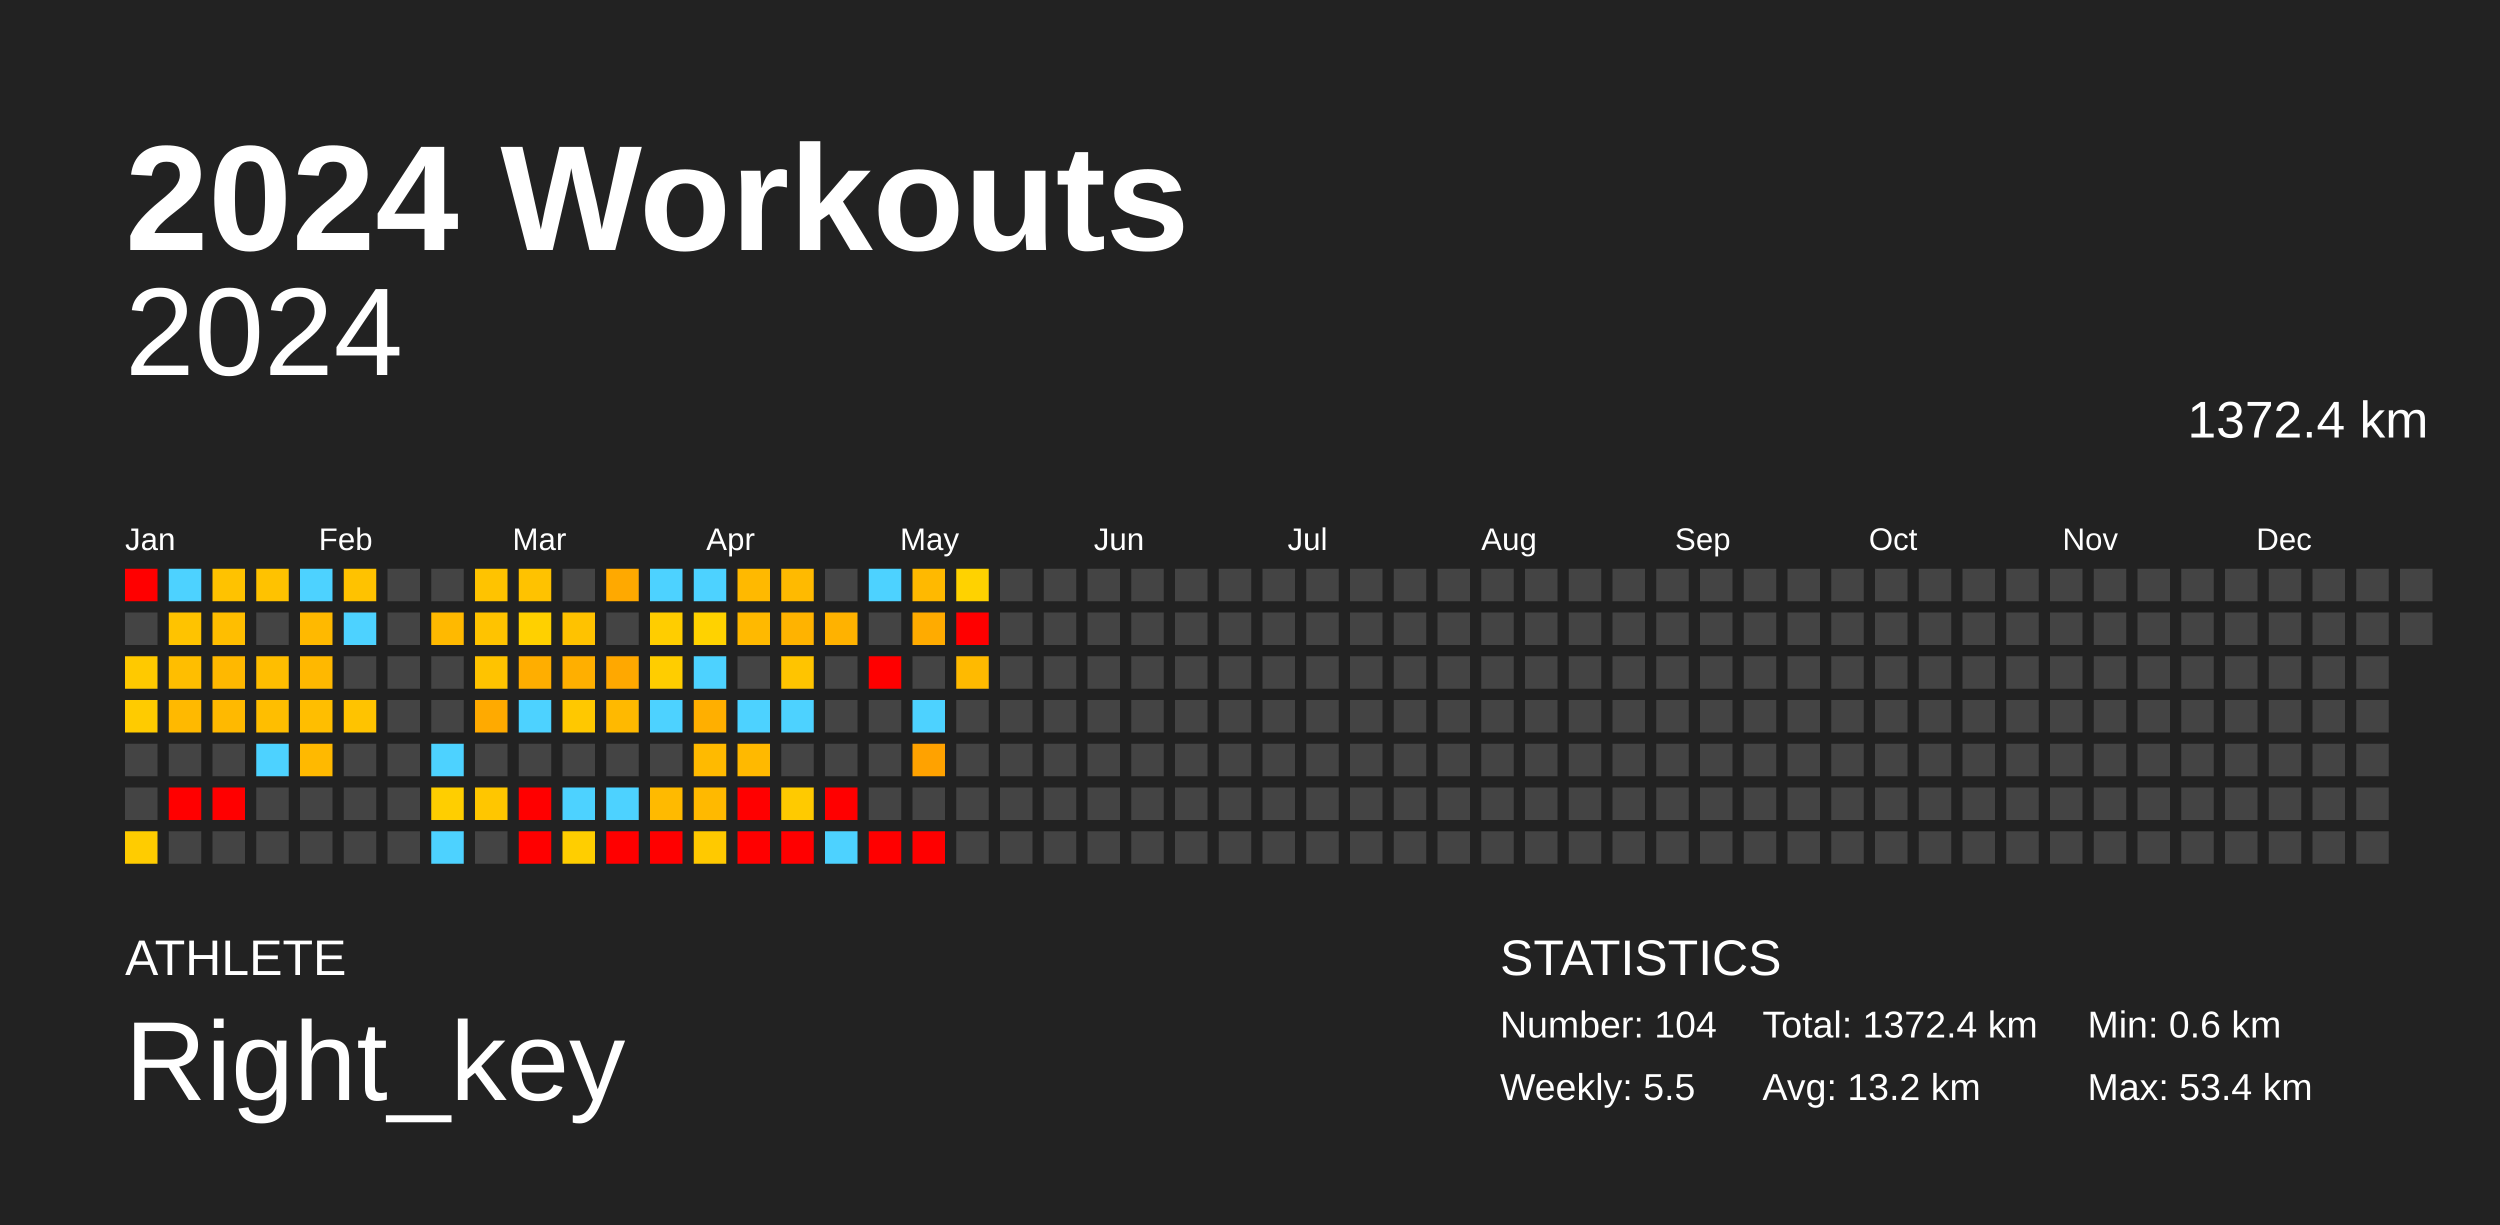
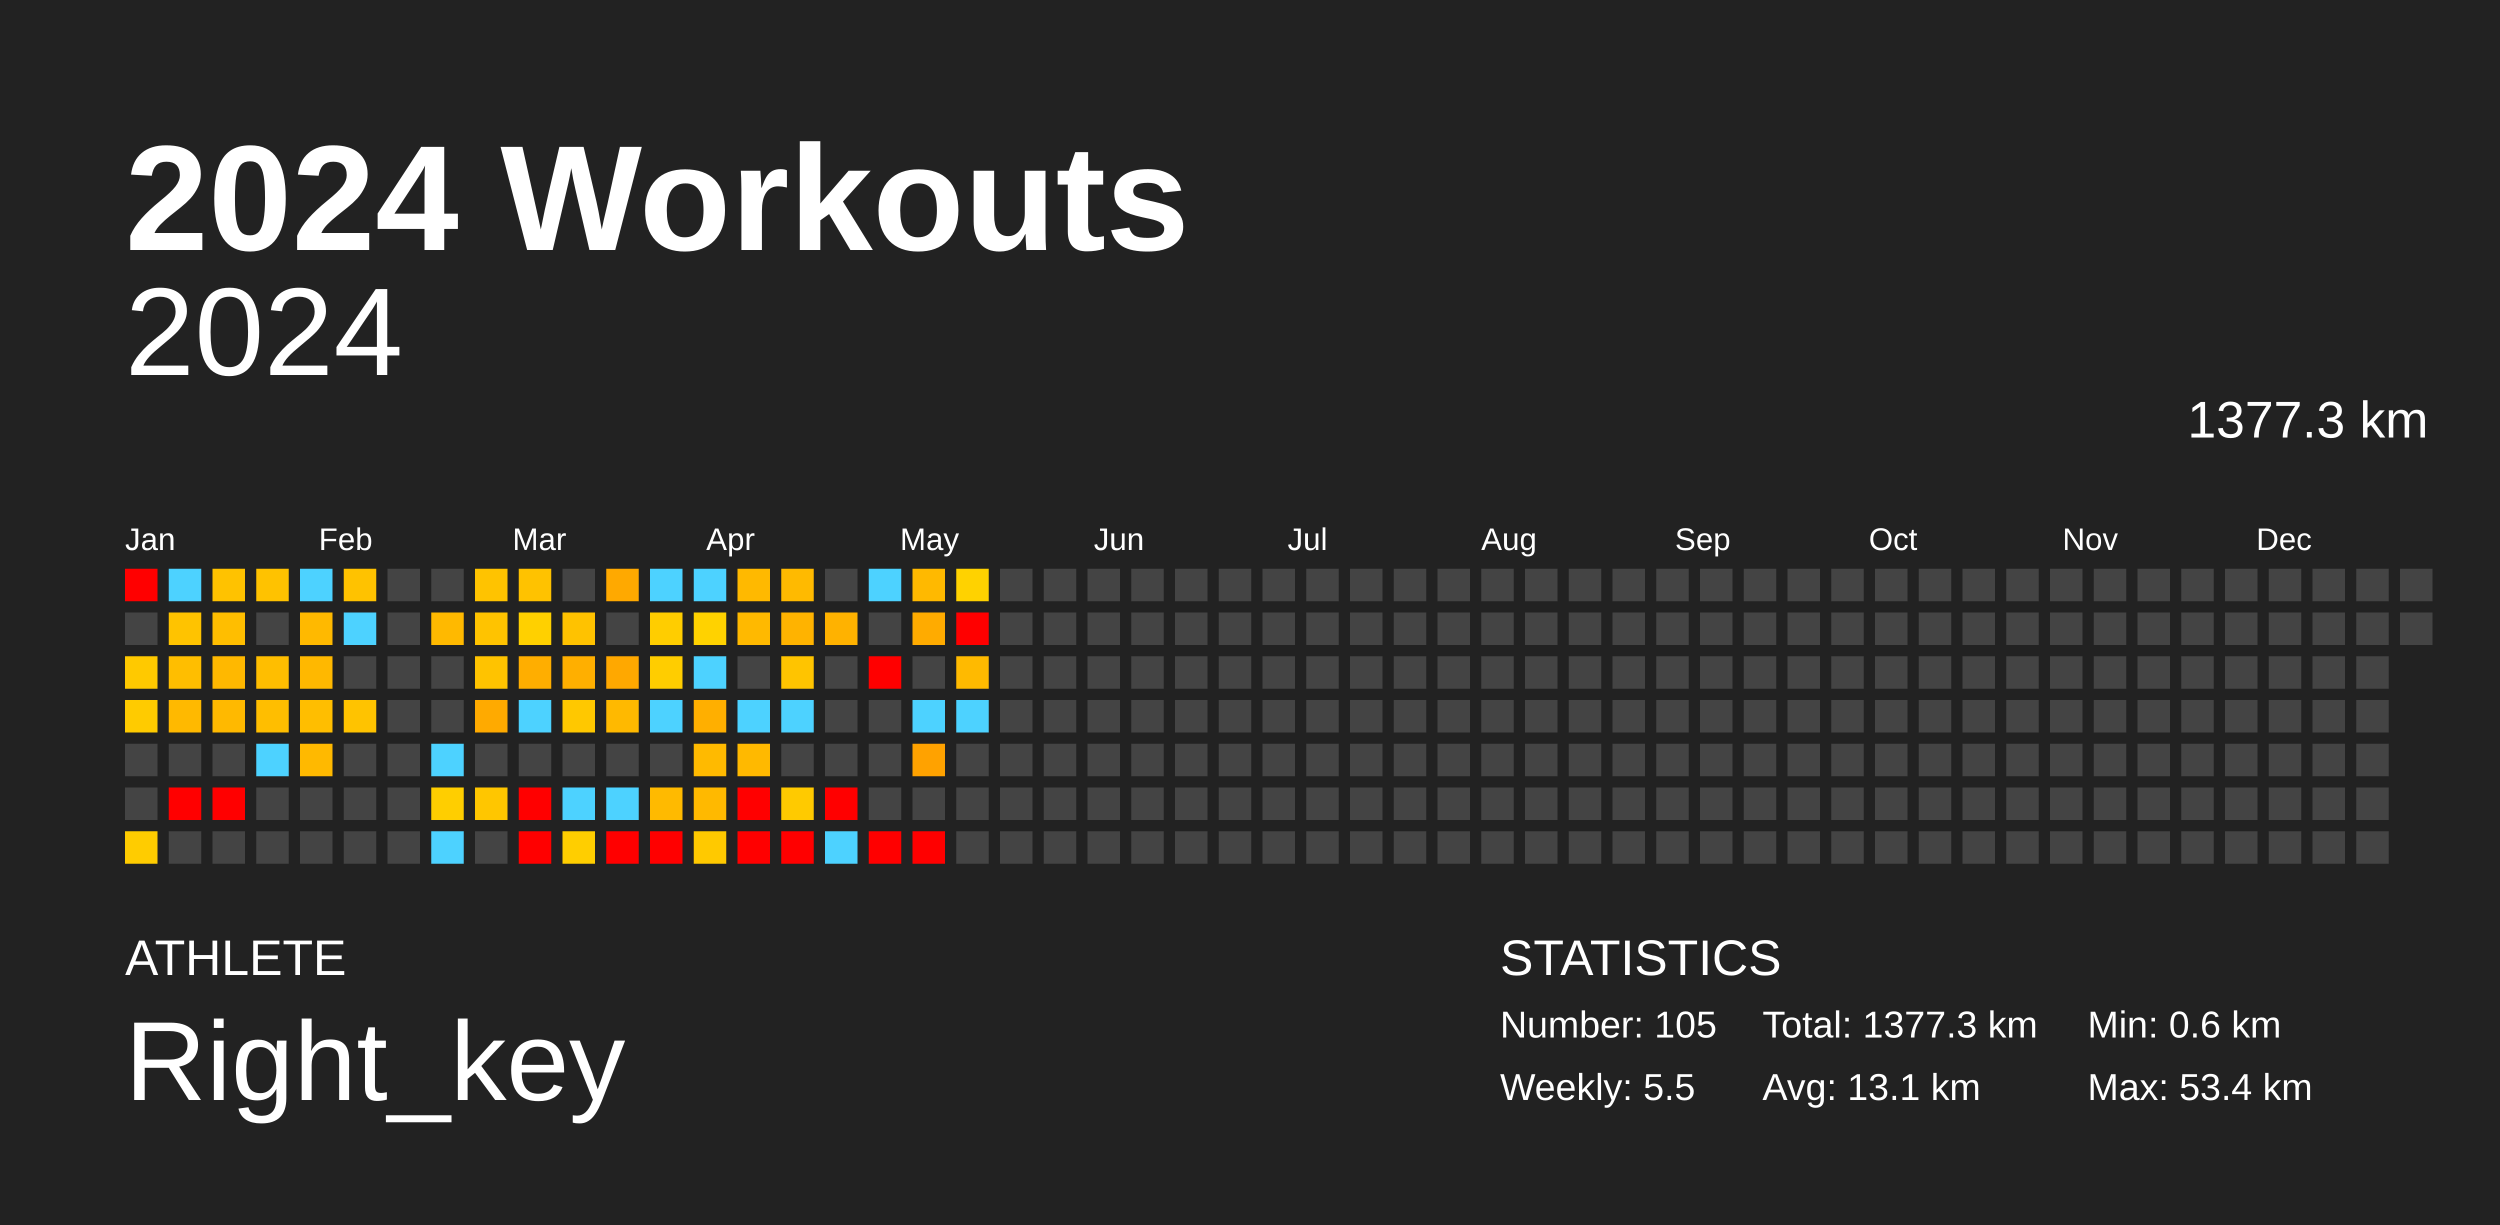
<svg xmlns="http://www.w3.org/2000/svg" baseProfile="full" height="98mm" version="1.1" viewBox="0,0,200,98" width="200mm">
  <defs />
  <rect fill="#222222" height="98" width="200" x="0" y="0" />
  <text fill="#FFFFFF" style="font-size:12px; font-family:Arial; font-weight:bold;" x="10" y="20">2024 Workouts</text>
  <text fill="#FFFFFF" style="font-size:4px; font-family:Arial" x="10" y="78">ATHLETE</text>
  <text fill="#FFFFFF" style="font-size:9px; font-family:Arial" x="10" y="88">Right_key</text>
  <text fill="#FFFFFF" style="font-size:4px; font-family:Arial" x="120" y="78">STATISTICS</text>
-   <text fill="#FFFFFF" style="font-size:3px; font-family:Arial" x="120" y="83">Number: 104</text>
+   <text fill="#FFFFFF" style="font-size:3px; font-family:Arial" x="120" y="83">Number: 105</text>
  <text fill="#FFFFFF" style="font-size:3px; font-family:Arial" x="120" y="88">Weekly: 5.5</text>
-   <text fill="#FFFFFF" style="font-size:3px; font-family:Arial" x="141" y="83">Total: 1372.4 km</text>
-   <text fill="#FFFFFF" style="font-size:3px; font-family:Arial" x="141" y="88">Avg: 13.2 km</text>
+   <text fill="#FFFFFF" style="font-size:3px; font-family:Arial" x="141" y="83">Total: 1377.3 km</text>
+   <text fill="#FFFFFF" style="font-size:3px; font-family:Arial" x="141" y="88">Avg: 13.1 km</text>
  <text fill="#FFFFFF" style="font-size:3px; font-family:Arial" x="167" y="83">Min: 0.6 km</text>
  <text fill="#FFFFFF" style="font-size:3px; font-family:Arial" x="167" y="88">Max: 53.4 km</text>
  <text alignment-baseline="hanging" fill="#FFFFFF" style="font-size:10.0px; font-family:Arial;" x="10" y="30">2024</text>
-   <text alignment-baseline="hanging" fill="#FFFFFF" style="font-size:4.125px; font-family:Arial;" x="175" y="35">1372.4 km</text>
+   <text alignment-baseline="hanging" fill="#FFFFFF" style="font-size:4.125px; font-family:Arial;" x="175" y="35">1377.3 km</text>
  <text fill="#FFFFFF" style="font-size:2.5px; font-family:Arial" x="10.0" y="44">Jan</text>
  <text fill="#FFFFFF" style="font-size:2.5px; font-family:Arial" x="25.5" y="44">Feb</text>
  <text fill="#FFFFFF" style="font-size:2.5px; font-family:Arial" x="41.0" y="44">Mar</text>
  <text fill="#FFFFFF" style="font-size:2.5px; font-family:Arial" x="56.5" y="44">Apr</text>
  <text fill="#FFFFFF" style="font-size:2.5px; font-family:Arial" x="72.0" y="44">May</text>
  <text fill="#FFFFFF" style="font-size:2.5px; font-family:Arial" x="87.5" y="44">Jun</text>
  <text fill="#FFFFFF" style="font-size:2.5px; font-family:Arial" x="103.0" y="44">Jul</text>
  <text fill="#FFFFFF" style="font-size:2.5px; font-family:Arial" x="118.5" y="44">Aug</text>
  <text fill="#FFFFFF" style="font-size:2.5px; font-family:Arial" x="134.0" y="44">Sep</text>
  <text fill="#FFFFFF" style="font-size:2.5px; font-family:Arial" x="149.5" y="44">Oct</text>
  <text fill="#FFFFFF" style="font-size:2.5px; font-family:Arial" x="165.0" y="44">Nov</text>
  <text fill="#FFFFFF" style="font-size:2.5px; font-family:Arial" x="180.5" y="44">Dec</text>
  <rect fill="red" height="2.6" width="2.6" x="10.0" y="45.5" />
  <rect fill="#444444" height="2.6" width="2.6" x="10.0" y="49.0" />
  <rect fill="#ffc900" height="2.6" width="2.6" x="10.0" y="52.5" />
  <rect fill="#ffcb00" height="2.6" width="2.6" x="10.0" y="56.0" />
  <rect fill="#444444" height="2.6" width="2.6" x="10.0" y="59.5" />
  <rect fill="#444444" height="2.6" width="2.6" x="10.0" y="63.0" />
  <rect fill="#ffcc00" height="2.6" width="2.6" x="10.0" y="66.5" />
  <rect fill="#4dd2ff" height="2.6" width="2.6" x="13.5" y="45.5" />
  <rect fill="#ffc300" height="2.6" width="2.6" x="13.5" y="49.0" />
  <rect fill="#ffbe00" height="2.6" width="2.6" x="13.5" y="52.5" />
  <rect fill="#ffb900" height="2.6" width="2.6" x="13.5" y="56.0" />
  <rect fill="#444444" height="2.6" width="2.6" x="13.5" y="59.5" />
  <rect fill="red" height="2.6" width="2.6" x="13.5" y="63.0" />
  <rect fill="#444444" height="2.6" width="2.6" x="13.5" y="66.5" />
  <rect fill="#ffc200" height="2.6" width="2.6" x="17.0" y="45.5" />
  <rect fill="#ffbe00" height="2.6" width="2.6" x="17.0" y="49.0" />
  <rect fill="#ffb800" height="2.6" width="2.6" x="17.0" y="52.5" />
  <rect fill="#ffb900" height="2.6" width="2.6" x="17.0" y="56.0" />
  <rect fill="#444444" height="2.6" width="2.6" x="17.0" y="59.5" />
  <rect fill="red" height="2.6" width="2.6" x="17.0" y="63.0" />
  <rect fill="#444444" height="2.6" width="2.6" x="17.0" y="66.5" />
  <rect fill="#ffc200" height="2.6" width="2.6" x="20.5" y="45.5" />
  <rect fill="#444444" height="2.6" width="2.6" x="20.5" y="49.0" />
  <rect fill="#ffbe00" height="2.6" width="2.6" x="20.5" y="52.5" />
  <rect fill="#ffbe00" height="2.6" width="2.6" x="20.5" y="56.0" />
  <rect fill="#4dd2ff" height="2.6" width="2.6" x="20.5" y="59.5" />
  <rect fill="#444444" height="2.6" width="2.6" x="20.5" y="63.0" />
  <rect fill="#444444" height="2.6" width="2.6" x="20.5" y="66.5" />
  <rect fill="#4dd2ff" height="2.6" width="2.6" x="24.0" y="45.5" />
  <rect fill="#ffb900" height="2.6" width="2.6" x="24.0" y="49.0" />
  <rect fill="#ffb800" height="2.6" width="2.6" x="24.0" y="52.5" />
  <rect fill="#ffbe00" height="2.6" width="2.6" x="24.0" y="56.0" />
  <rect fill="#ffb900" height="2.6" width="2.6" x="24.0" y="59.5" />
  <rect fill="#444444" height="2.6" width="2.6" x="24.0" y="63.0" />
  <rect fill="#444444" height="2.6" width="2.6" x="24.0" y="66.5" />
  <rect fill="#ffc200" height="2.6" width="2.6" x="27.5" y="45.5" />
  <rect fill="#4dd2ff" height="2.6" width="2.6" x="27.5" y="49.0" />
  <rect fill="#444444" height="2.6" width="2.6" x="27.5" y="52.5" />
  <rect fill="#ffc300" height="2.6" width="2.6" x="27.5" y="56.0" />
  <rect fill="#444444" height="2.6" width="2.6" x="27.5" y="59.5" />
  <rect fill="#444444" height="2.6" width="2.6" x="27.5" y="63.0" />
  <rect fill="#444444" height="2.6" width="2.6" x="27.5" y="66.5" />
  <rect fill="#444444" height="2.6" width="2.6" x="31.0" y="45.5" />
  <rect fill="#444444" height="2.6" width="2.6" x="31.0" y="49.0" />
  <rect fill="#444444" height="2.6" width="2.6" x="31.0" y="52.5" />
  <rect fill="#444444" height="2.6" width="2.6" x="31.0" y="56.0" />
  <rect fill="#444444" height="2.6" width="2.6" x="31.0" y="59.5" />
  <rect fill="#444444" height="2.6" width="2.6" x="31.0" y="63.0" />
  <rect fill="#444444" height="2.6" width="2.6" x="31.0" y="66.5" />
  <rect fill="#444444" height="2.6" width="2.6" x="34.5" y="45.5" />
  <rect fill="#ffb900" height="2.6" width="2.6" x="34.5" y="49.0" />
  <rect fill="#444444" height="2.6" width="2.6" x="34.5" y="52.5" />
  <rect fill="#444444" height="2.6" width="2.6" x="34.5" y="56.0" />
  <rect fill="#4dd2ff" height="2.6" width="2.6" x="34.5" y="59.5" />
  <rect fill="#ffce00" height="2.6" width="2.6" x="34.5" y="63.0" />
  <rect fill="#4dd2ff" height="2.6" width="2.6" x="34.5" y="66.5" />
  <rect fill="#ffc300" height="2.6" width="2.6" x="38.0" y="45.5" />
  <rect fill="#ffc300" height="2.6" width="2.6" x="38.0" y="49.0" />
  <rect fill="#ffc300" height="2.6" width="2.6" x="38.0" y="52.5" />
  <rect fill="#ffaa00" height="2.6" width="2.6" x="38.0" y="56.0" />
  <rect fill="#444444" height="2.6" width="2.6" x="38.0" y="59.5" />
  <rect fill="#ffc600" height="2.6" width="2.6" x="38.0" y="63.0" />
  <rect fill="#444444" height="2.6" width="2.6" x="38.0" y="66.5" />
  <rect fill="#ffc200" height="2.6" width="2.6" x="41.5" y="45.5" />
  <rect fill="#ffd000" height="2.6" width="2.6" x="41.5" y="49.0" />
  <rect fill="#ffae00" height="2.6" width="2.6" x="41.5" y="52.5" />
  <rect fill="#4dd2ff" height="2.6" width="2.6" x="41.5" y="56.0" />
  <rect fill="#444444" height="2.6" width="2.6" x="41.5" y="59.5" />
  <rect fill="red" height="2.6" width="2.6" x="41.5" y="63.0" />
  <rect fill="red" height="2.6" width="2.6" x="41.5" y="66.5" />
  <rect fill="#444444" height="2.6" width="2.6" x="45.0" y="45.5" />
  <rect fill="#ffc200" height="2.6" width="2.6" x="45.0" y="49.0" />
  <rect fill="#ffaf00" height="2.6" width="2.6" x="45.0" y="52.5" />
  <rect fill="#ffc800" height="2.6" width="2.6" x="45.0" y="56.0" />
  <rect fill="#444444" height="2.6" width="2.6" x="45.0" y="59.5" />
  <rect fill="#4dd2ff" height="2.6" width="2.6" x="45.0" y="63.0" />
  <rect fill="#ffce00" height="2.6" width="2.6" x="45.0" y="66.5" />
  <rect fill="#ffa900" height="2.6" width="2.6" x="48.5" y="45.5" />
  <rect fill="#444444" height="2.6" width="2.6" x="48.5" y="49.0" />
  <rect fill="#ffa800" height="2.6" width="2.6" x="48.5" y="52.5" />
  <rect fill="#ffb900" height="2.6" width="2.6" x="48.5" y="56.0" />
  <rect fill="#444444" height="2.6" width="2.6" x="48.5" y="59.5" />
  <rect fill="#4dd2ff" height="2.6" width="2.6" x="48.5" y="63.0" />
  <rect fill="red" height="2.6" width="2.6" x="48.5" y="66.5" />
  <rect fill="#4dd2ff" height="2.6" width="2.6" x="52.0" y="45.5" />
  <rect fill="#ffcd00" height="2.6" width="2.6" x="52.0" y="49.0" />
  <rect fill="#ffcd00" height="2.6" width="2.6" x="52.0" y="52.5" />
  <rect fill="#4dd2ff" height="2.6" width="2.6" x="52.0" y="56.0" />
  <rect fill="#444444" height="2.6" width="2.6" x="52.0" y="59.5" />
  <rect fill="#ffba00" height="2.6" width="2.6" x="52.0" y="63.0" />
  <rect fill="red" height="2.6" width="2.6" x="52.0" y="66.5" />
  <rect fill="#4dd2ff" height="2.6" width="2.6" x="55.5" y="45.5" />
  <rect fill="#ffd200" height="2.6" width="2.6" x="55.5" y="49.0" />
  <rect fill="#4dd2ff" height="2.6" width="2.6" x="55.5" y="52.5" />
  <rect fill="#ffaf00" height="2.6" width="2.6" x="55.5" y="56.0" />
  <rect fill="#ffba00" height="2.6" width="2.6" x="55.5" y="59.5" />
  <rect fill="#ffb900" height="2.6" width="2.6" x="55.5" y="63.0" />
  <rect fill="#ffc900" height="2.6" width="2.6" x="55.5" y="66.5" />
  <rect fill="#ffb900" height="2.6" width="2.6" x="59.0" y="45.5" />
  <rect fill="#ffb900" height="2.6" width="2.6" x="59.0" y="49.0" />
  <rect fill="#444444" height="2.6" width="2.6" x="59.0" y="52.5" />
  <rect fill="#4dd2ff" height="2.6" width="2.6" x="59.0" y="56.0" />
  <rect fill="#ffb900" height="2.6" width="2.6" x="59.0" y="59.5" />
  <rect fill="red" height="2.6" width="2.6" x="59.0" y="63.0" />
  <rect fill="red" height="2.6" width="2.6" x="59.0" y="66.5" />
  <rect fill="#ffba00" height="2.6" width="2.6" x="62.5" y="45.5" />
  <rect fill="#ffb300" height="2.6" width="2.6" x="62.5" y="49.0" />
  <rect fill="#ffc400" height="2.6" width="2.6" x="62.5" y="52.5" />
  <rect fill="#4dd2ff" height="2.6" width="2.6" x="62.5" y="56.0" />
  <rect fill="#444444" height="2.6" width="2.6" x="62.5" y="59.5" />
  <rect fill="#ffca00" height="2.6" width="2.6" x="62.5" y="63.0" />
  <rect fill="red" height="2.6" width="2.6" x="62.5" y="66.5" />
  <rect fill="#444444" height="2.6" width="2.6" x="66.0" y="45.5" />
  <rect fill="#ffb200" height="2.6" width="2.6" x="66.0" y="49.0" />
  <rect fill="#444444" height="2.6" width="2.6" x="66.0" y="52.5" />
  <rect fill="#444444" height="2.6" width="2.6" x="66.0" y="56.0" />
  <rect fill="#444444" height="2.6" width="2.6" x="66.0" y="59.5" />
  <rect fill="red" height="2.6" width="2.6" x="66.0" y="63.0" />
  <rect fill="#4dd2ff" height="2.6" width="2.6" x="66.0" y="66.5" />
  <rect fill="#4dd2ff" height="2.6" width="2.6" x="69.5" y="45.5" />
  <rect fill="#444444" height="2.6" width="2.6" x="69.5" y="49.0" />
  <rect fill="red" height="2.6" width="2.6" x="69.5" y="52.5" />
  <rect fill="#444444" height="2.6" width="2.6" x="69.5" y="56.0" />
  <rect fill="#444444" height="2.6" width="2.6" x="69.5" y="59.5" />
  <rect fill="#444444" height="2.6" width="2.6" x="69.5" y="63.0" />
  <rect fill="red" height="2.6" width="2.6" x="69.5" y="66.5" />
  <rect fill="#ffb900" height="2.6" width="2.6" x="73.0" y="45.5" />
  <rect fill="#ffab00" height="2.6" width="2.6" x="73.0" y="49.0" />
  <rect fill="#444444" height="2.6" width="2.6" x="73.0" y="52.5" />
  <rect fill="#4dd2ff" height="2.6" width="2.6" x="73.0" y="56.0" />
  <rect fill="#ffa200" height="2.6" width="2.6" x="73.0" y="59.5" />
  <rect fill="#444444" height="2.6" width="2.6" x="73.0" y="63.0" />
  <rect fill="red" height="2.6" width="2.6" x="73.0" y="66.5" />
  <rect fill="#ffd200" height="2.6" width="2.6" x="76.5" y="45.5" />
  <rect fill="red" height="2.6" width="2.6" x="76.5" y="49.0" />
  <rect fill="#ffba00" height="2.6" width="2.6" x="76.5" y="52.5" />
-   <rect fill="#444444" height="2.6" width="2.6" x="76.5" y="56.0" />
+   <rect fill="#4dd2ff" height="2.6" width="2.6" x="76.5" y="56.0" />
  <rect fill="#444444" height="2.6" width="2.6" x="76.5" y="59.5" />
  <rect fill="#444444" height="2.6" width="2.6" x="76.5" y="63.0" />
  <rect fill="#444444" height="2.6" width="2.6" x="76.5" y="66.5" />
  <rect fill="#444444" height="2.6" width="2.6" x="80.0" y="45.5" />
  <rect fill="#444444" height="2.6" width="2.6" x="80.0" y="49.0" />
  <rect fill="#444444" height="2.6" width="2.6" x="80.0" y="52.5" />
  <rect fill="#444444" height="2.6" width="2.6" x="80.0" y="56.0" />
  <rect fill="#444444" height="2.6" width="2.6" x="80.0" y="59.5" />
  <rect fill="#444444" height="2.6" width="2.6" x="80.0" y="63.0" />
  <rect fill="#444444" height="2.6" width="2.6" x="80.0" y="66.5" />
  <rect fill="#444444" height="2.6" width="2.6" x="83.5" y="45.5" />
  <rect fill="#444444" height="2.6" width="2.6" x="83.5" y="49.0" />
  <rect fill="#444444" height="2.6" width="2.6" x="83.5" y="52.5" />
  <rect fill="#444444" height="2.6" width="2.6" x="83.5" y="56.0" />
  <rect fill="#444444" height="2.6" width="2.6" x="83.5" y="59.5" />
  <rect fill="#444444" height="2.6" width="2.6" x="83.5" y="63.0" />
  <rect fill="#444444" height="2.6" width="2.6" x="83.5" y="66.5" />
  <rect fill="#444444" height="2.6" width="2.6" x="87.0" y="45.5" />
  <rect fill="#444444" height="2.6" width="2.6" x="87.0" y="49.0" />
  <rect fill="#444444" height="2.6" width="2.6" x="87.0" y="52.5" />
  <rect fill="#444444" height="2.6" width="2.6" x="87.0" y="56.0" />
  <rect fill="#444444" height="2.6" width="2.6" x="87.0" y="59.5" />
  <rect fill="#444444" height="2.6" width="2.6" x="87.0" y="63.0" />
  <rect fill="#444444" height="2.6" width="2.6" x="87.0" y="66.5" />
  <rect fill="#444444" height="2.6" width="2.6" x="90.5" y="45.5" />
  <rect fill="#444444" height="2.6" width="2.6" x="90.5" y="49.0" />
  <rect fill="#444444" height="2.6" width="2.6" x="90.5" y="52.5" />
  <rect fill="#444444" height="2.6" width="2.6" x="90.5" y="56.0" />
  <rect fill="#444444" height="2.6" width="2.6" x="90.5" y="59.5" />
  <rect fill="#444444" height="2.6" width="2.6" x="90.5" y="63.0" />
  <rect fill="#444444" height="2.6" width="2.6" x="90.5" y="66.5" />
  <rect fill="#444444" height="2.6" width="2.6" x="94.0" y="45.5" />
  <rect fill="#444444" height="2.6" width="2.6" x="94.0" y="49.0" />
  <rect fill="#444444" height="2.6" width="2.6" x="94.0" y="52.5" />
  <rect fill="#444444" height="2.6" width="2.6" x="94.0" y="56.0" />
  <rect fill="#444444" height="2.6" width="2.6" x="94.0" y="59.5" />
  <rect fill="#444444" height="2.6" width="2.6" x="94.0" y="63.0" />
  <rect fill="#444444" height="2.6" width="2.6" x="94.0" y="66.5" />
  <rect fill="#444444" height="2.6" width="2.6" x="97.5" y="45.5" />
  <rect fill="#444444" height="2.6" width="2.6" x="97.5" y="49.0" />
  <rect fill="#444444" height="2.6" width="2.6" x="97.5" y="52.5" />
  <rect fill="#444444" height="2.6" width="2.6" x="97.5" y="56.0" />
  <rect fill="#444444" height="2.6" width="2.6" x="97.5" y="59.5" />
  <rect fill="#444444" height="2.6" width="2.6" x="97.5" y="63.0" />
  <rect fill="#444444" height="2.6" width="2.6" x="97.5" y="66.5" />
  <rect fill="#444444" height="2.6" width="2.6" x="101.0" y="45.5" />
  <rect fill="#444444" height="2.6" width="2.6" x="101.0" y="49.0" />
  <rect fill="#444444" height="2.6" width="2.6" x="101.0" y="52.5" />
  <rect fill="#444444" height="2.6" width="2.6" x="101.0" y="56.0" />
  <rect fill="#444444" height="2.6" width="2.6" x="101.0" y="59.5" />
  <rect fill="#444444" height="2.6" width="2.6" x="101.0" y="63.0" />
  <rect fill="#444444" height="2.6" width="2.6" x="101.0" y="66.5" />
  <rect fill="#444444" height="2.6" width="2.6" x="104.5" y="45.5" />
  <rect fill="#444444" height="2.6" width="2.6" x="104.5" y="49.0" />
  <rect fill="#444444" height="2.6" width="2.6" x="104.5" y="52.5" />
  <rect fill="#444444" height="2.6" width="2.6" x="104.5" y="56.0" />
  <rect fill="#444444" height="2.6" width="2.6" x="104.5" y="59.5" />
  <rect fill="#444444" height="2.6" width="2.6" x="104.5" y="63.0" />
  <rect fill="#444444" height="2.6" width="2.6" x="104.5" y="66.5" />
  <rect fill="#444444" height="2.6" width="2.6" x="108.0" y="45.5" />
  <rect fill="#444444" height="2.6" width="2.6" x="108.0" y="49.0" />
  <rect fill="#444444" height="2.6" width="2.6" x="108.0" y="52.5" />
  <rect fill="#444444" height="2.6" width="2.6" x="108.0" y="56.0" />
  <rect fill="#444444" height="2.6" width="2.6" x="108.0" y="59.5" />
  <rect fill="#444444" height="2.6" width="2.6" x="108.0" y="63.0" />
  <rect fill="#444444" height="2.6" width="2.6" x="108.0" y="66.5" />
  <rect fill="#444444" height="2.6" width="2.6" x="111.5" y="45.5" />
  <rect fill="#444444" height="2.6" width="2.6" x="111.5" y="49.0" />
  <rect fill="#444444" height="2.6" width="2.6" x="111.5" y="52.5" />
  <rect fill="#444444" height="2.6" width="2.6" x="111.5" y="56.0" />
  <rect fill="#444444" height="2.6" width="2.6" x="111.5" y="59.5" />
  <rect fill="#444444" height="2.6" width="2.6" x="111.5" y="63.0" />
  <rect fill="#444444" height="2.6" width="2.6" x="111.5" y="66.5" />
  <rect fill="#444444" height="2.6" width="2.6" x="115.0" y="45.5" />
  <rect fill="#444444" height="2.6" width="2.6" x="115.0" y="49.0" />
  <rect fill="#444444" height="2.6" width="2.6" x="115.0" y="52.5" />
  <rect fill="#444444" height="2.6" width="2.6" x="115.0" y="56.0" />
  <rect fill="#444444" height="2.6" width="2.6" x="115.0" y="59.5" />
  <rect fill="#444444" height="2.6" width="2.6" x="115.0" y="63.0" />
  <rect fill="#444444" height="2.6" width="2.6" x="115.0" y="66.5" />
  <rect fill="#444444" height="2.6" width="2.6" x="118.5" y="45.5" />
  <rect fill="#444444" height="2.6" width="2.6" x="118.5" y="49.0" />
  <rect fill="#444444" height="2.6" width="2.6" x="118.5" y="52.5" />
  <rect fill="#444444" height="2.6" width="2.6" x="118.5" y="56.0" />
  <rect fill="#444444" height="2.6" width="2.6" x="118.5" y="59.5" />
  <rect fill="#444444" height="2.6" width="2.6" x="118.5" y="63.0" />
  <rect fill="#444444" height="2.6" width="2.6" x="118.5" y="66.5" />
  <rect fill="#444444" height="2.6" width="2.6" x="122.0" y="45.5" />
  <rect fill="#444444" height="2.6" width="2.6" x="122.0" y="49.0" />
  <rect fill="#444444" height="2.6" width="2.6" x="122.0" y="52.5" />
  <rect fill="#444444" height="2.6" width="2.6" x="122.0" y="56.0" />
  <rect fill="#444444" height="2.6" width="2.6" x="122.0" y="59.5" />
  <rect fill="#444444" height="2.6" width="2.6" x="122.0" y="63.0" />
  <rect fill="#444444" height="2.6" width="2.6" x="122.0" y="66.5" />
  <rect fill="#444444" height="2.6" width="2.6" x="125.5" y="45.5" />
  <rect fill="#444444" height="2.6" width="2.6" x="125.5" y="49.0" />
  <rect fill="#444444" height="2.6" width="2.6" x="125.5" y="52.5" />
  <rect fill="#444444" height="2.6" width="2.6" x="125.5" y="56.0" />
  <rect fill="#444444" height="2.6" width="2.6" x="125.5" y="59.5" />
  <rect fill="#444444" height="2.6" width="2.6" x="125.5" y="63.0" />
  <rect fill="#444444" height="2.6" width="2.6" x="125.5" y="66.5" />
  <rect fill="#444444" height="2.6" width="2.6" x="129.0" y="45.5" />
  <rect fill="#444444" height="2.6" width="2.6" x="129.0" y="49.0" />
  <rect fill="#444444" height="2.6" width="2.6" x="129.0" y="52.5" />
  <rect fill="#444444" height="2.6" width="2.6" x="129.0" y="56.0" />
  <rect fill="#444444" height="2.6" width="2.6" x="129.0" y="59.5" />
  <rect fill="#444444" height="2.6" width="2.6" x="129.0" y="63.0" />
  <rect fill="#444444" height="2.6" width="2.6" x="129.0" y="66.5" />
  <rect fill="#444444" height="2.6" width="2.6" x="132.5" y="45.5" />
  <rect fill="#444444" height="2.6" width="2.6" x="132.5" y="49.0" />
  <rect fill="#444444" height="2.6" width="2.6" x="132.5" y="52.5" />
  <rect fill="#444444" height="2.6" width="2.6" x="132.5" y="56.0" />
  <rect fill="#444444" height="2.6" width="2.6" x="132.5" y="59.5" />
  <rect fill="#444444" height="2.6" width="2.6" x="132.5" y="63.0" />
  <rect fill="#444444" height="2.6" width="2.6" x="132.5" y="66.5" />
  <rect fill="#444444" height="2.6" width="2.6" x="136.0" y="45.5" />
  <rect fill="#444444" height="2.6" width="2.6" x="136.0" y="49.0" />
  <rect fill="#444444" height="2.6" width="2.6" x="136.0" y="52.5" />
  <rect fill="#444444" height="2.6" width="2.6" x="136.0" y="56.0" />
  <rect fill="#444444" height="2.6" width="2.6" x="136.0" y="59.5" />
  <rect fill="#444444" height="2.6" width="2.6" x="136.0" y="63.0" />
  <rect fill="#444444" height="2.6" width="2.6" x="136.0" y="66.5" />
  <rect fill="#444444" height="2.6" width="2.6" x="139.5" y="45.5" />
  <rect fill="#444444" height="2.6" width="2.6" x="139.5" y="49.0" />
  <rect fill="#444444" height="2.6" width="2.6" x="139.5" y="52.5" />
  <rect fill="#444444" height="2.6" width="2.6" x="139.5" y="56.0" />
  <rect fill="#444444" height="2.6" width="2.6" x="139.5" y="59.5" />
  <rect fill="#444444" height="2.6" width="2.6" x="139.5" y="63.0" />
  <rect fill="#444444" height="2.6" width="2.6" x="139.5" y="66.5" />
  <rect fill="#444444" height="2.6" width="2.6" x="143.0" y="45.5" />
  <rect fill="#444444" height="2.6" width="2.6" x="143.0" y="49.0" />
  <rect fill="#444444" height="2.6" width="2.6" x="143.0" y="52.5" />
  <rect fill="#444444" height="2.6" width="2.6" x="143.0" y="56.0" />
  <rect fill="#444444" height="2.6" width="2.6" x="143.0" y="59.5" />
  <rect fill="#444444" height="2.6" width="2.6" x="143.0" y="63.0" />
  <rect fill="#444444" height="2.6" width="2.6" x="143.0" y="66.5" />
  <rect fill="#444444" height="2.6" width="2.6" x="146.5" y="45.5" />
  <rect fill="#444444" height="2.6" width="2.6" x="146.5" y="49.0" />
  <rect fill="#444444" height="2.6" width="2.6" x="146.5" y="52.5" />
  <rect fill="#444444" height="2.6" width="2.6" x="146.5" y="56.0" />
  <rect fill="#444444" height="2.6" width="2.6" x="146.5" y="59.5" />
  <rect fill="#444444" height="2.6" width="2.6" x="146.5" y="63.0" />
  <rect fill="#444444" height="2.6" width="2.6" x="146.5" y="66.5" />
  <rect fill="#444444" height="2.6" width="2.6" x="150.0" y="45.5" />
  <rect fill="#444444" height="2.6" width="2.6" x="150.0" y="49.0" />
  <rect fill="#444444" height="2.6" width="2.6" x="150.0" y="52.5" />
  <rect fill="#444444" height="2.6" width="2.6" x="150.0" y="56.0" />
  <rect fill="#444444" height="2.6" width="2.6" x="150.0" y="59.5" />
  <rect fill="#444444" height="2.6" width="2.6" x="150.0" y="63.0" />
  <rect fill="#444444" height="2.6" width="2.6" x="150.0" y="66.5" />
  <rect fill="#444444" height="2.6" width="2.6" x="153.5" y="45.5" />
  <rect fill="#444444" height="2.6" width="2.6" x="153.5" y="49.0" />
  <rect fill="#444444" height="2.6" width="2.6" x="153.5" y="52.5" />
  <rect fill="#444444" height="2.6" width="2.6" x="153.5" y="56.0" />
  <rect fill="#444444" height="2.6" width="2.6" x="153.5" y="59.5" />
  <rect fill="#444444" height="2.6" width="2.6" x="153.5" y="63.0" />
  <rect fill="#444444" height="2.6" width="2.6" x="153.5" y="66.5" />
  <rect fill="#444444" height="2.6" width="2.6" x="157.0" y="45.5" />
  <rect fill="#444444" height="2.6" width="2.6" x="157.0" y="49.0" />
  <rect fill="#444444" height="2.6" width="2.6" x="157.0" y="52.5" />
  <rect fill="#444444" height="2.6" width="2.6" x="157.0" y="56.0" />
  <rect fill="#444444" height="2.6" width="2.6" x="157.0" y="59.5" />
  <rect fill="#444444" height="2.6" width="2.6" x="157.0" y="63.0" />
  <rect fill="#444444" height="2.6" width="2.6" x="157.0" y="66.5" />
  <rect fill="#444444" height="2.6" width="2.6" x="160.5" y="45.5" />
  <rect fill="#444444" height="2.6" width="2.6" x="160.5" y="49.0" />
  <rect fill="#444444" height="2.6" width="2.6" x="160.5" y="52.5" />
  <rect fill="#444444" height="2.6" width="2.6" x="160.5" y="56.0" />
  <rect fill="#444444" height="2.6" width="2.6" x="160.5" y="59.5" />
  <rect fill="#444444" height="2.6" width="2.6" x="160.5" y="63.0" />
  <rect fill="#444444" height="2.6" width="2.6" x="160.5" y="66.5" />
  <rect fill="#444444" height="2.6" width="2.6" x="164.0" y="45.5" />
  <rect fill="#444444" height="2.6" width="2.6" x="164.0" y="49.0" />
  <rect fill="#444444" height="2.6" width="2.6" x="164.0" y="52.5" />
  <rect fill="#444444" height="2.6" width="2.6" x="164.0" y="56.0" />
  <rect fill="#444444" height="2.6" width="2.6" x="164.0" y="59.5" />
  <rect fill="#444444" height="2.6" width="2.6" x="164.0" y="63.0" />
  <rect fill="#444444" height="2.6" width="2.6" x="164.0" y="66.5" />
  <rect fill="#444444" height="2.6" width="2.6" x="167.5" y="45.5" />
  <rect fill="#444444" height="2.6" width="2.6" x="167.5" y="49.0" />
  <rect fill="#444444" height="2.6" width="2.6" x="167.5" y="52.5" />
  <rect fill="#444444" height="2.6" width="2.6" x="167.5" y="56.0" />
  <rect fill="#444444" height="2.6" width="2.6" x="167.5" y="59.5" />
  <rect fill="#444444" height="2.6" width="2.6" x="167.5" y="63.0" />
  <rect fill="#444444" height="2.6" width="2.6" x="167.5" y="66.5" />
  <rect fill="#444444" height="2.6" width="2.6" x="171.0" y="45.5" />
  <rect fill="#444444" height="2.6" width="2.6" x="171.0" y="49.0" />
  <rect fill="#444444" height="2.6" width="2.6" x="171.0" y="52.5" />
  <rect fill="#444444" height="2.6" width="2.6" x="171.0" y="56.0" />
  <rect fill="#444444" height="2.6" width="2.6" x="171.0" y="59.5" />
  <rect fill="#444444" height="2.6" width="2.6" x="171.0" y="63.0" />
  <rect fill="#444444" height="2.6" width="2.6" x="171.0" y="66.5" />
  <rect fill="#444444" height="2.6" width="2.6" x="174.5" y="45.5" />
  <rect fill="#444444" height="2.6" width="2.6" x="174.5" y="49.0" />
  <rect fill="#444444" height="2.6" width="2.6" x="174.5" y="52.5" />
  <rect fill="#444444" height="2.6" width="2.6" x="174.5" y="56.0" />
  <rect fill="#444444" height="2.6" width="2.6" x="174.5" y="59.5" />
  <rect fill="#444444" height="2.6" width="2.6" x="174.5" y="63.0" />
  <rect fill="#444444" height="2.6" width="2.6" x="174.5" y="66.5" />
  <rect fill="#444444" height="2.6" width="2.6" x="178.0" y="45.5" />
  <rect fill="#444444" height="2.6" width="2.6" x="178.0" y="49.0" />
  <rect fill="#444444" height="2.6" width="2.6" x="178.0" y="52.5" />
  <rect fill="#444444" height="2.6" width="2.6" x="178.0" y="56.0" />
  <rect fill="#444444" height="2.6" width="2.6" x="178.0" y="59.5" />
  <rect fill="#444444" height="2.6" width="2.6" x="178.0" y="63.0" />
  <rect fill="#444444" height="2.6" width="2.6" x="178.0" y="66.5" />
  <rect fill="#444444" height="2.6" width="2.6" x="181.5" y="45.5" />
  <rect fill="#444444" height="2.6" width="2.6" x="181.5" y="49.0" />
  <rect fill="#444444" height="2.6" width="2.6" x="181.5" y="52.5" />
  <rect fill="#444444" height="2.6" width="2.6" x="181.5" y="56.0" />
  <rect fill="#444444" height="2.6" width="2.6" x="181.5" y="59.5" />
  <rect fill="#444444" height="2.6" width="2.6" x="181.5" y="63.0" />
  <rect fill="#444444" height="2.6" width="2.6" x="181.5" y="66.5" />
  <rect fill="#444444" height="2.6" width="2.6" x="185.0" y="45.5" />
  <rect fill="#444444" height="2.6" width="2.6" x="185.0" y="49.0" />
  <rect fill="#444444" height="2.6" width="2.6" x="185.0" y="52.5" />
  <rect fill="#444444" height="2.6" width="2.6" x="185.0" y="56.0" />
  <rect fill="#444444" height="2.6" width="2.6" x="185.0" y="59.5" />
  <rect fill="#444444" height="2.6" width="2.6" x="185.0" y="63.0" />
  <rect fill="#444444" height="2.6" width="2.6" x="185.0" y="66.5" />
  <rect fill="#444444" height="2.6" width="2.6" x="188.5" y="45.5" />
  <rect fill="#444444" height="2.6" width="2.6" x="188.5" y="49.0" />
  <rect fill="#444444" height="2.6" width="2.6" x="188.5" y="52.5" />
  <rect fill="#444444" height="2.6" width="2.6" x="188.5" y="56.0" />
  <rect fill="#444444" height="2.6" width="2.6" x="188.5" y="59.5" />
  <rect fill="#444444" height="2.6" width="2.6" x="188.5" y="63.0" />
  <rect fill="#444444" height="2.6" width="2.6" x="188.5" y="66.5" />
  <rect fill="#444444" height="2.6" width="2.6" x="192.0" y="45.5" />
  <rect fill="#444444" height="2.6" width="2.6" x="192.0" y="49.0" />
</svg>
